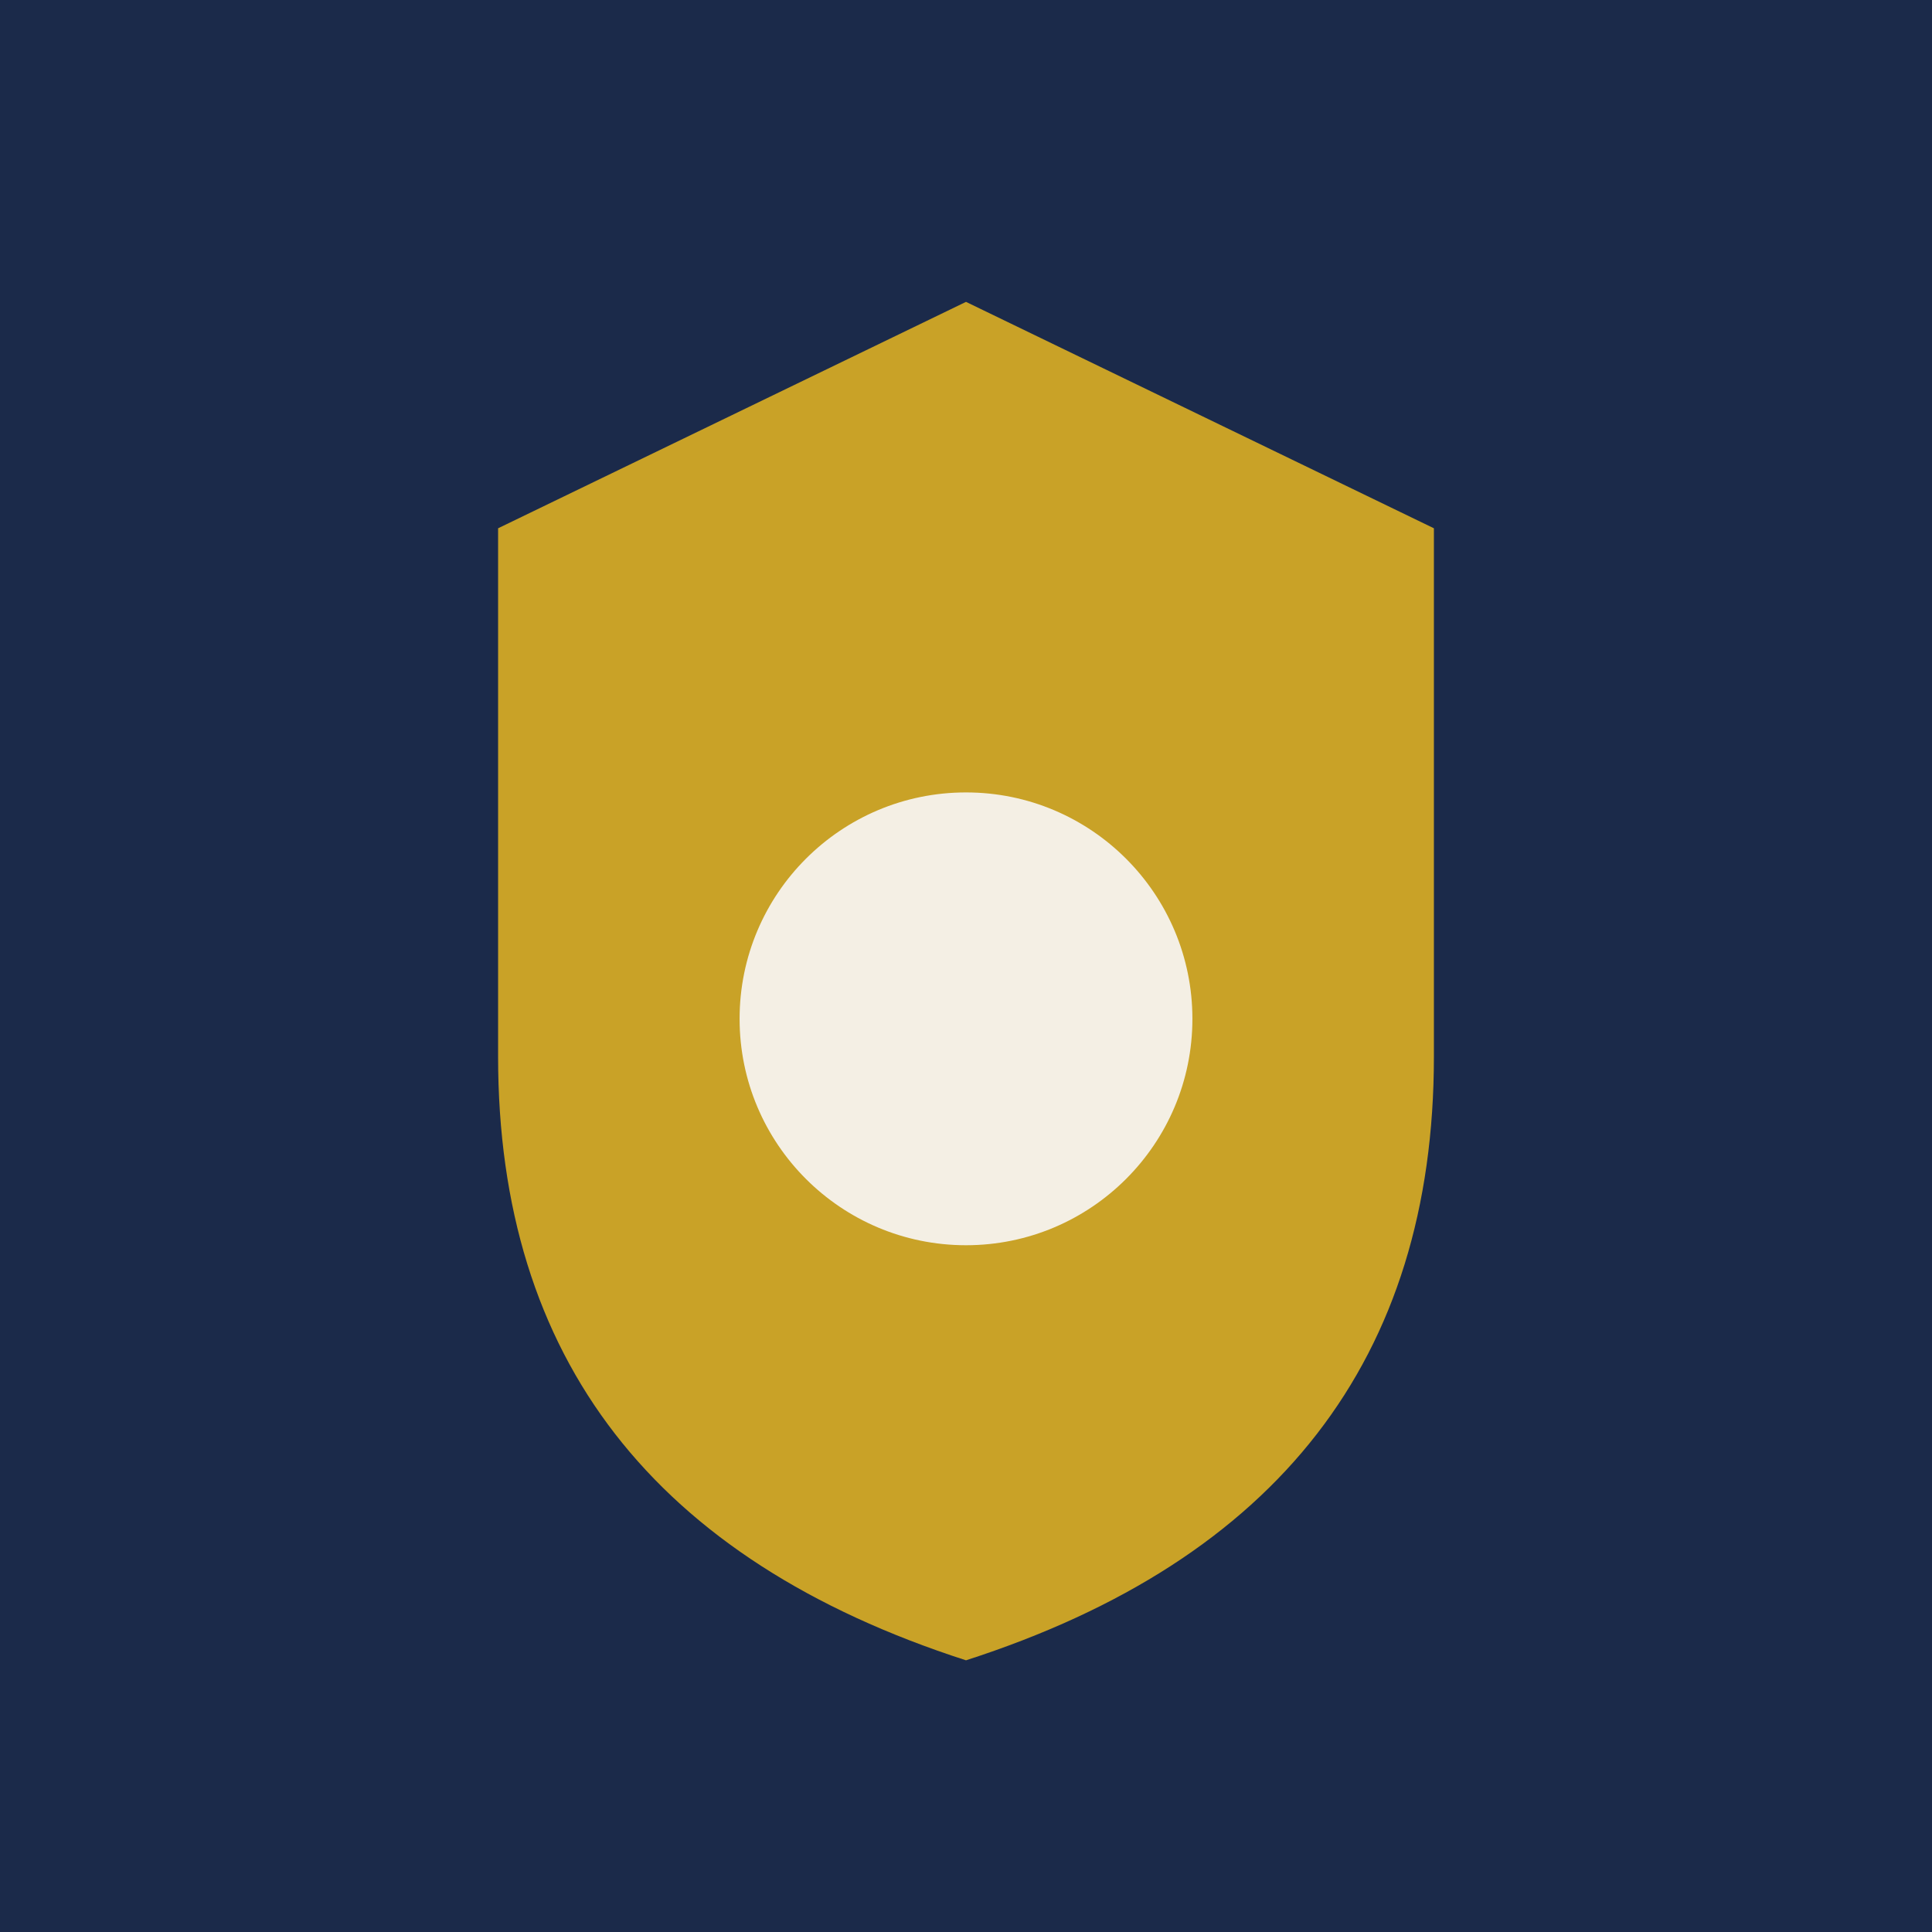
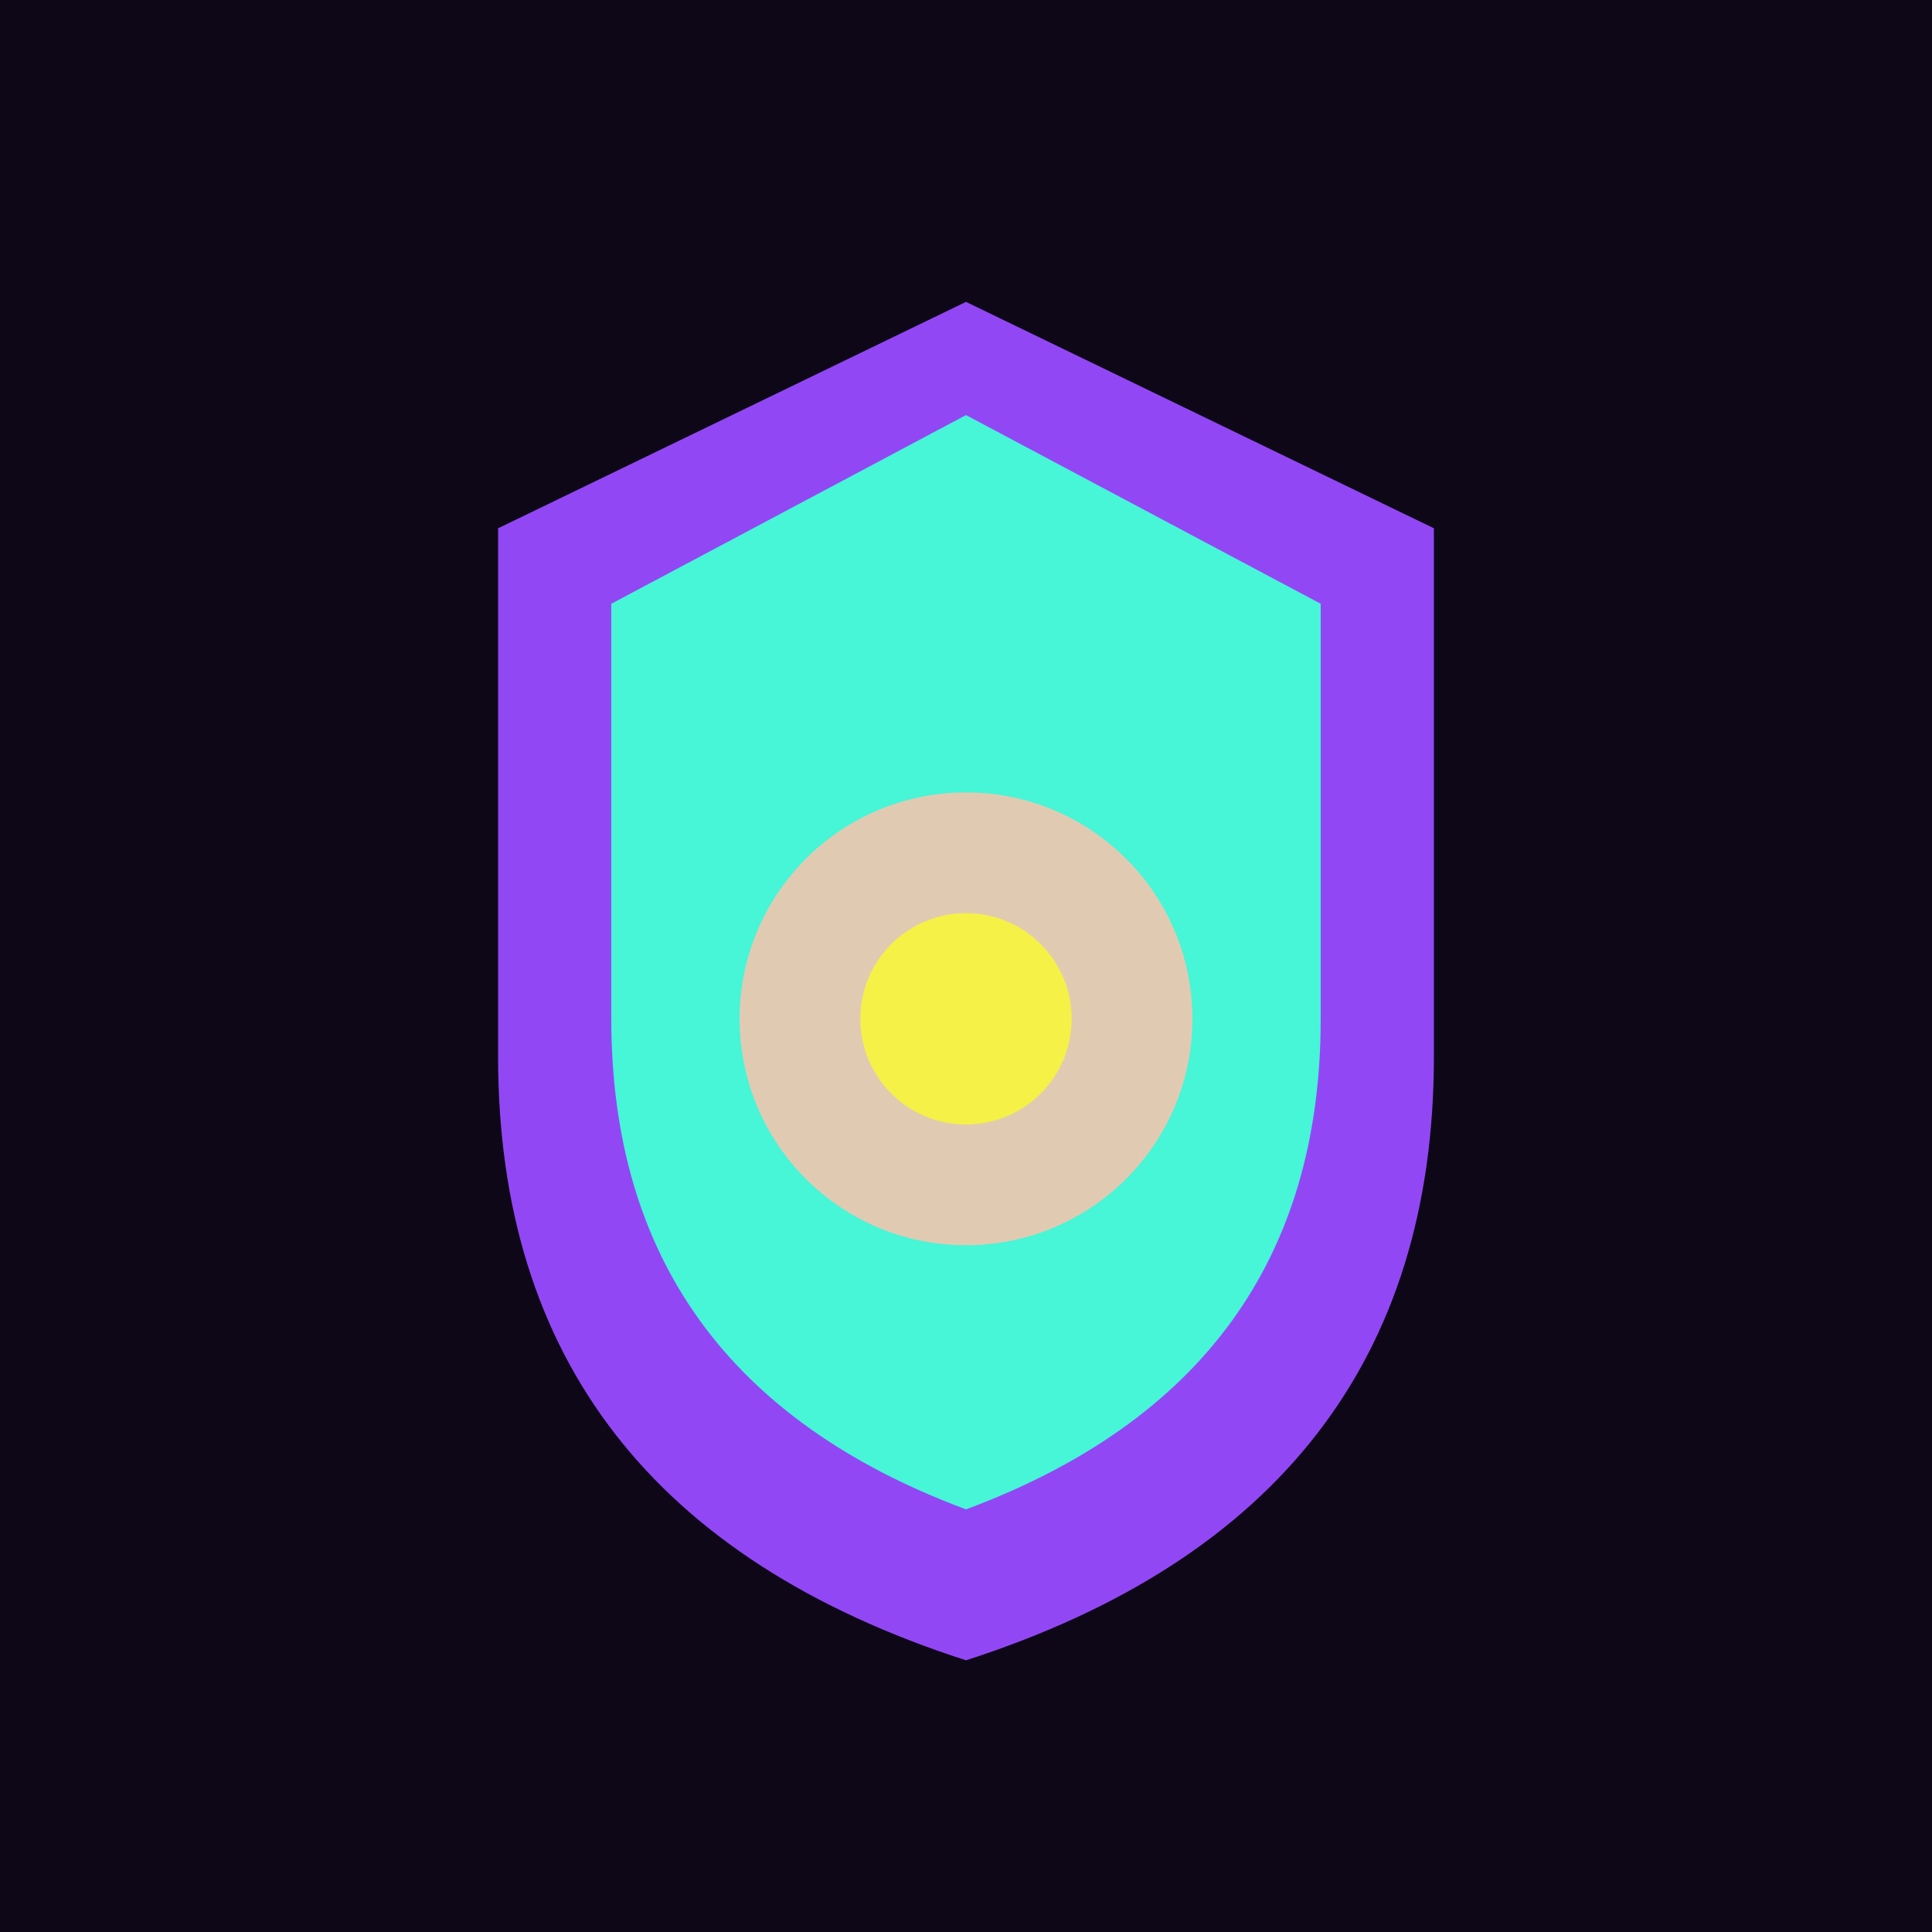
- <svg xmlns="http://www.w3.org/2000/svg" viewBox="0 0 512 512">
-   <rect width="512" height="512" fill="#1B2A4A" />
-   <path d="M256 80 L380 140 L380 280 Q380 400 256 440 Q132 400 132 280 L132 140 Z" fill="#C9A227" />
-   <circle cx="256" cy="270" r="60" fill="#F4EFE4" />
+ <svg xmlns="http://www.w3.org/2000/svg" viewBox="0 0 512 512" fill="none">
+   <rect width="512" height="512" fill="#0E0718" />
+   <path d="M256 80 L380 140 L380 280 Q380 400 256 440 Q132 400 132 280 L132 140 Z" fill="#9247F5" />
+   <path d="M256 110 L350 160 L350 270 Q350 365 256 400 Q162 365 162 270 L162 160 Z" fill="#47F5D7" />
+   <circle cx="256" cy="270" r="60" fill="#E0CBB2" />
+   <circle cx="256" cy="270" r="28" fill="#F5F147" />
</svg>
